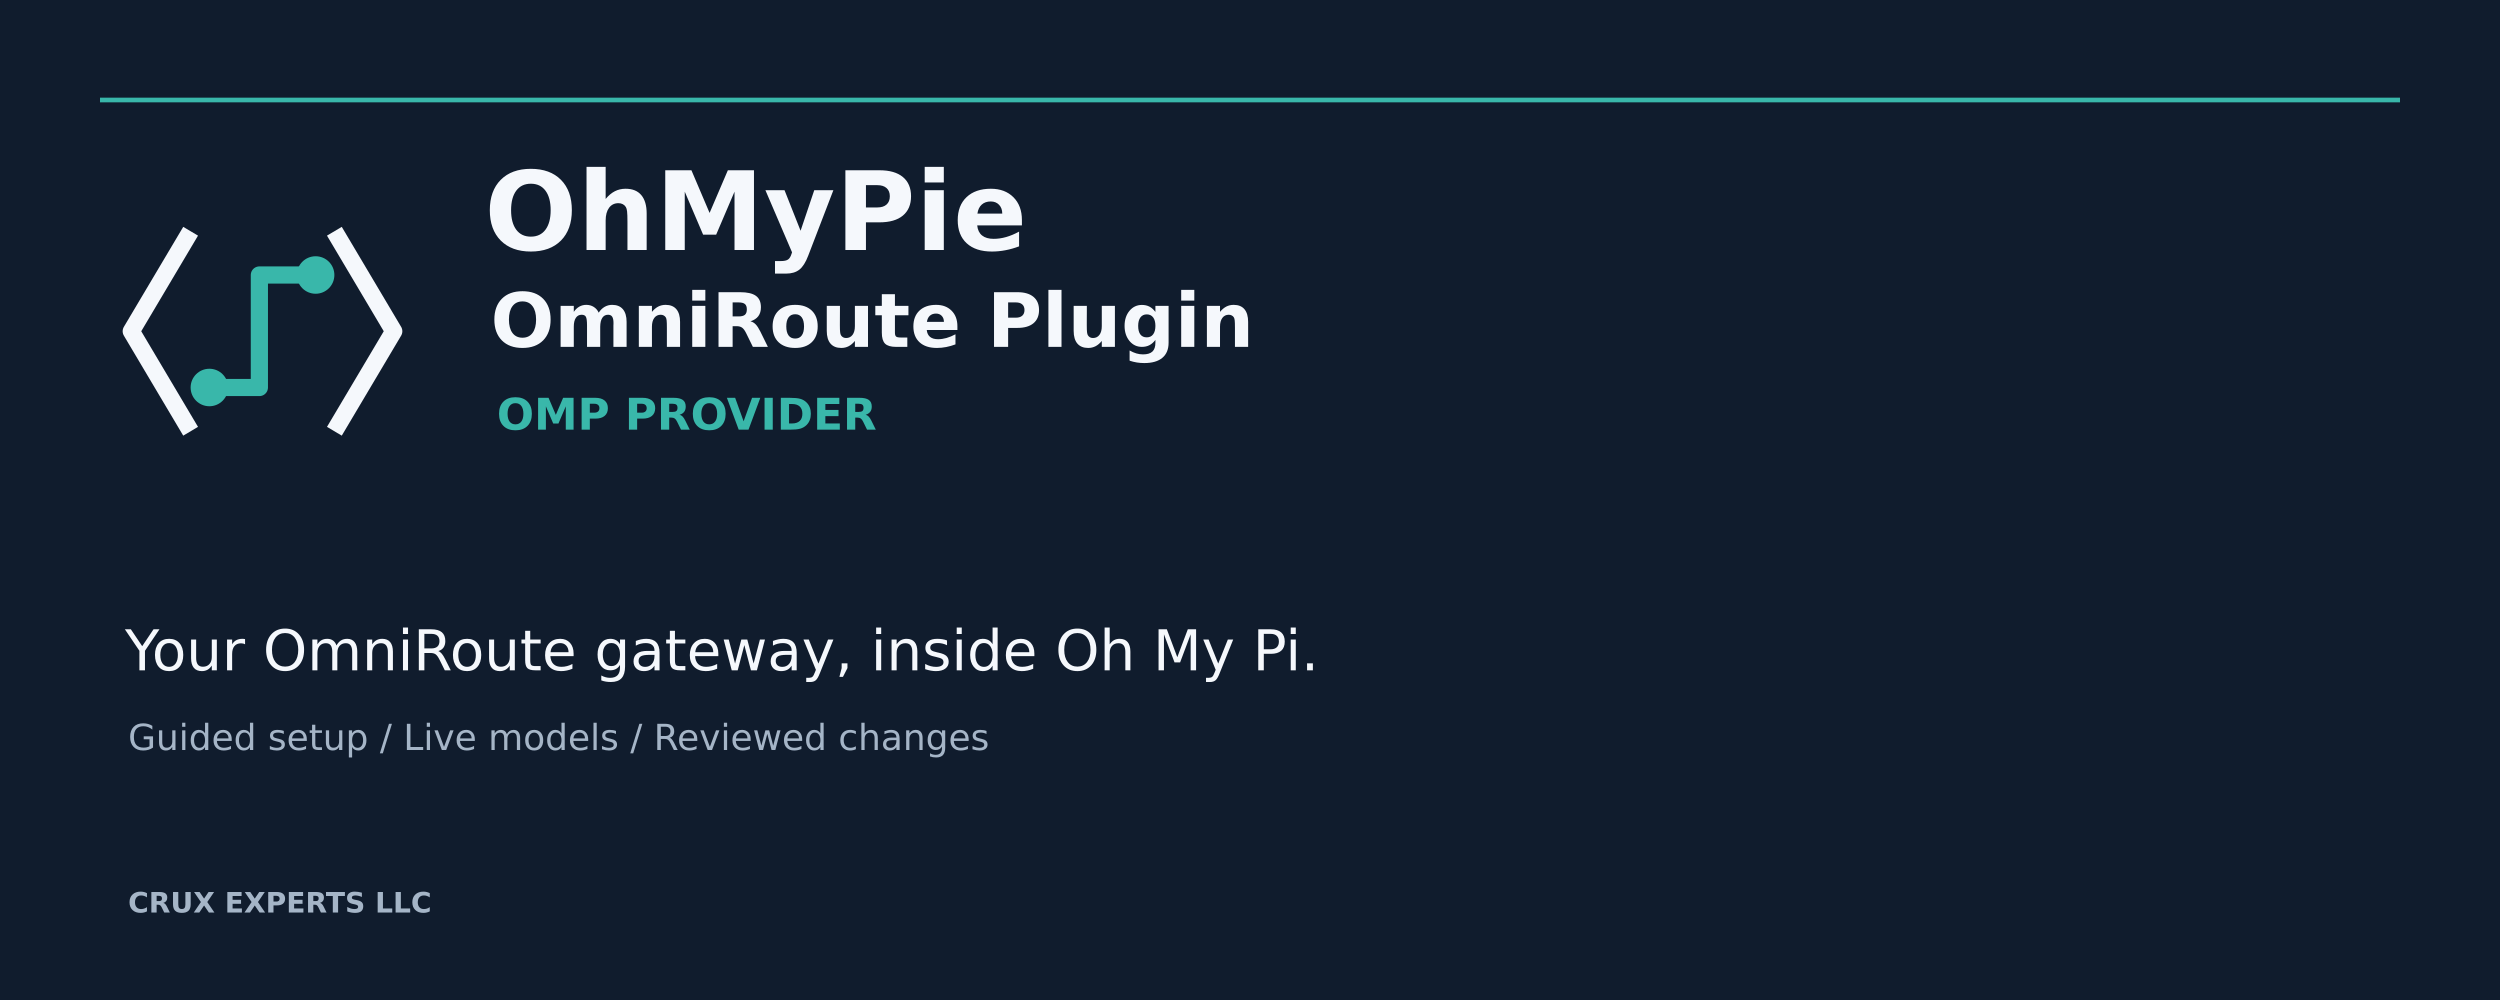
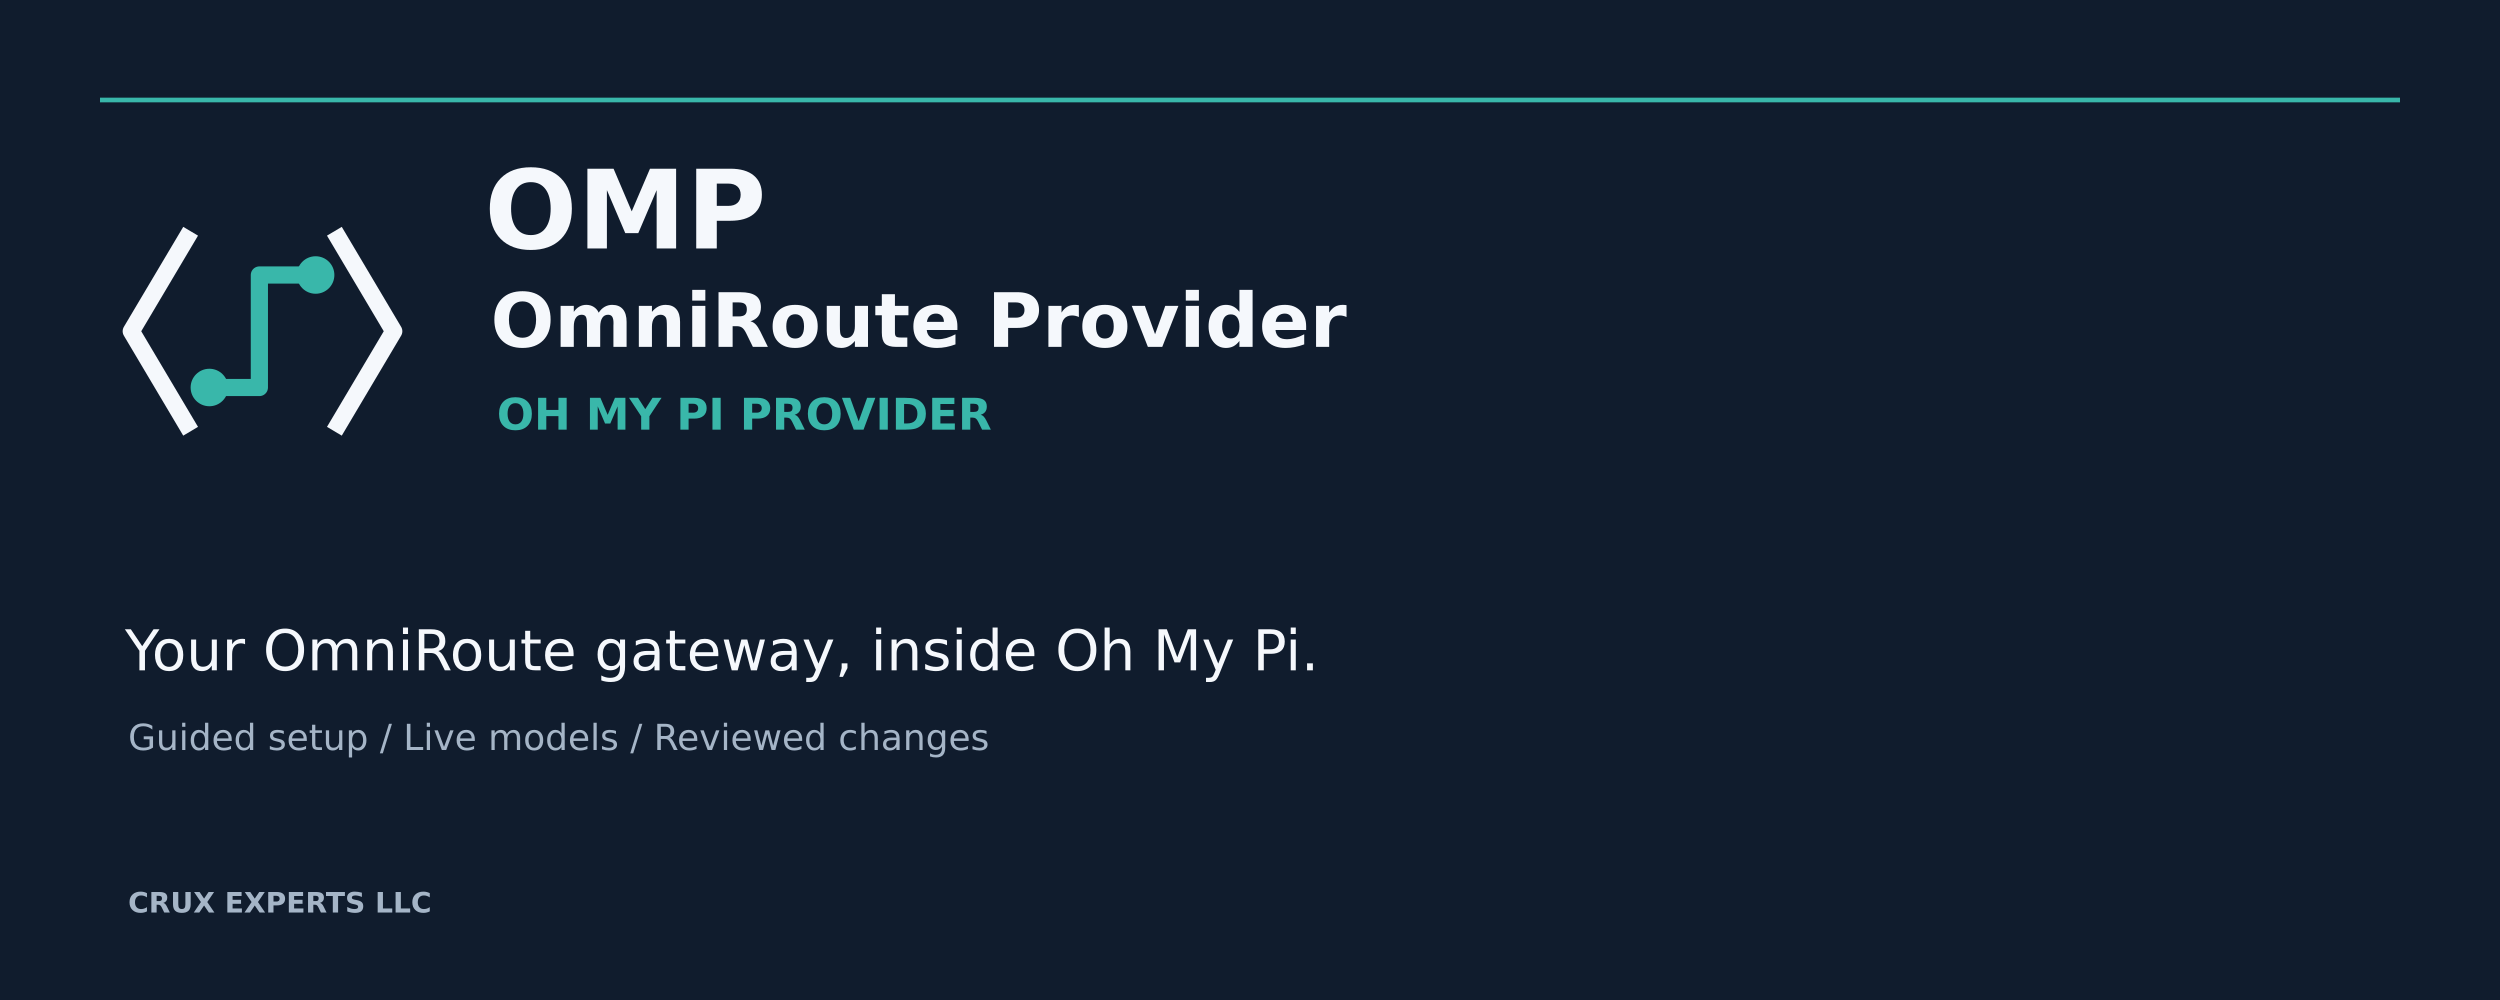
<svg xmlns="http://www.w3.org/2000/svg" width="1600" height="640" viewBox="0 0 1600 640" role="img" aria-labelledby="title description">
  <rect width="1600" height="640" fill="#101c2d" />
  <polyline points="64,64 1536,64" fill="none" stroke="#39b7aa" stroke-width="3" stroke-linejoin="round" />
  <polyline points="122,148 84,212 122,276" fill="none" stroke="#f5f8fc" stroke-width="11" stroke-linejoin="round" />
  <polyline points="214,148 252,212 214,276" fill="none" stroke="#f5f8fc" stroke-width="11" stroke-linejoin="round" />
  <polyline points="134,248 166,248 166,176 202,176" fill="none" stroke="#39b7aa" stroke-width="11" stroke-linejoin="round" />
  <circle cx="134" cy="248" r="12" fill="#39b7aa" />
  <circle cx="202" cy="176" r="12" fill="#39b7aa" />
-   <text x="310" y="160" font-family="DejaVu Sans" font-size="70" font-weight="700" fill="#f5f8fc">OhMyPie</text>
-   <text x="314" y="222" font-family="DejaVu Sans" font-size="48" font-weight="700" fill="#f5f8fc">OmniRoute Plugin</text>
-   <text x="318" y="275" font-family="DejaVu Sans" font-size="28" font-weight="700" fill="#39b7aa">OMP PROVIDER</text>
+   <text x="310" y="159" font-family="DejaVu Sans" font-size="70" font-weight="700" fill="#f5f8fc">OMP</text>
+   <text x="314" y="222" font-family="DejaVu Sans" font-size="48" font-weight="700" fill="#f5f8fc">OmniRoute Provider</text>
+   <text x="318" y="275" font-family="DejaVu Sans" font-size="28" font-weight="700" fill="#39b7aa">OH MY PI PROVIDER</text>
  <text x="80" y="429" font-family="DejaVu Sans" font-size="36" font-weight="400" fill="#f5f8fc">Your OmniRoute gateway, inside Oh My Pi.</text>
  <text x="82" y="480" font-family="DejaVu Sans" font-size="23" font-weight="400" fill="#a5b5c7">Guided setup  /  Live models  /  Reviewed changes</text>
  <text x="82" y="584" font-family="DejaVu Sans" font-size="18" font-weight="700" fill="#a5b5c7">CRUX EXPERTS LLC</text>
</svg>
